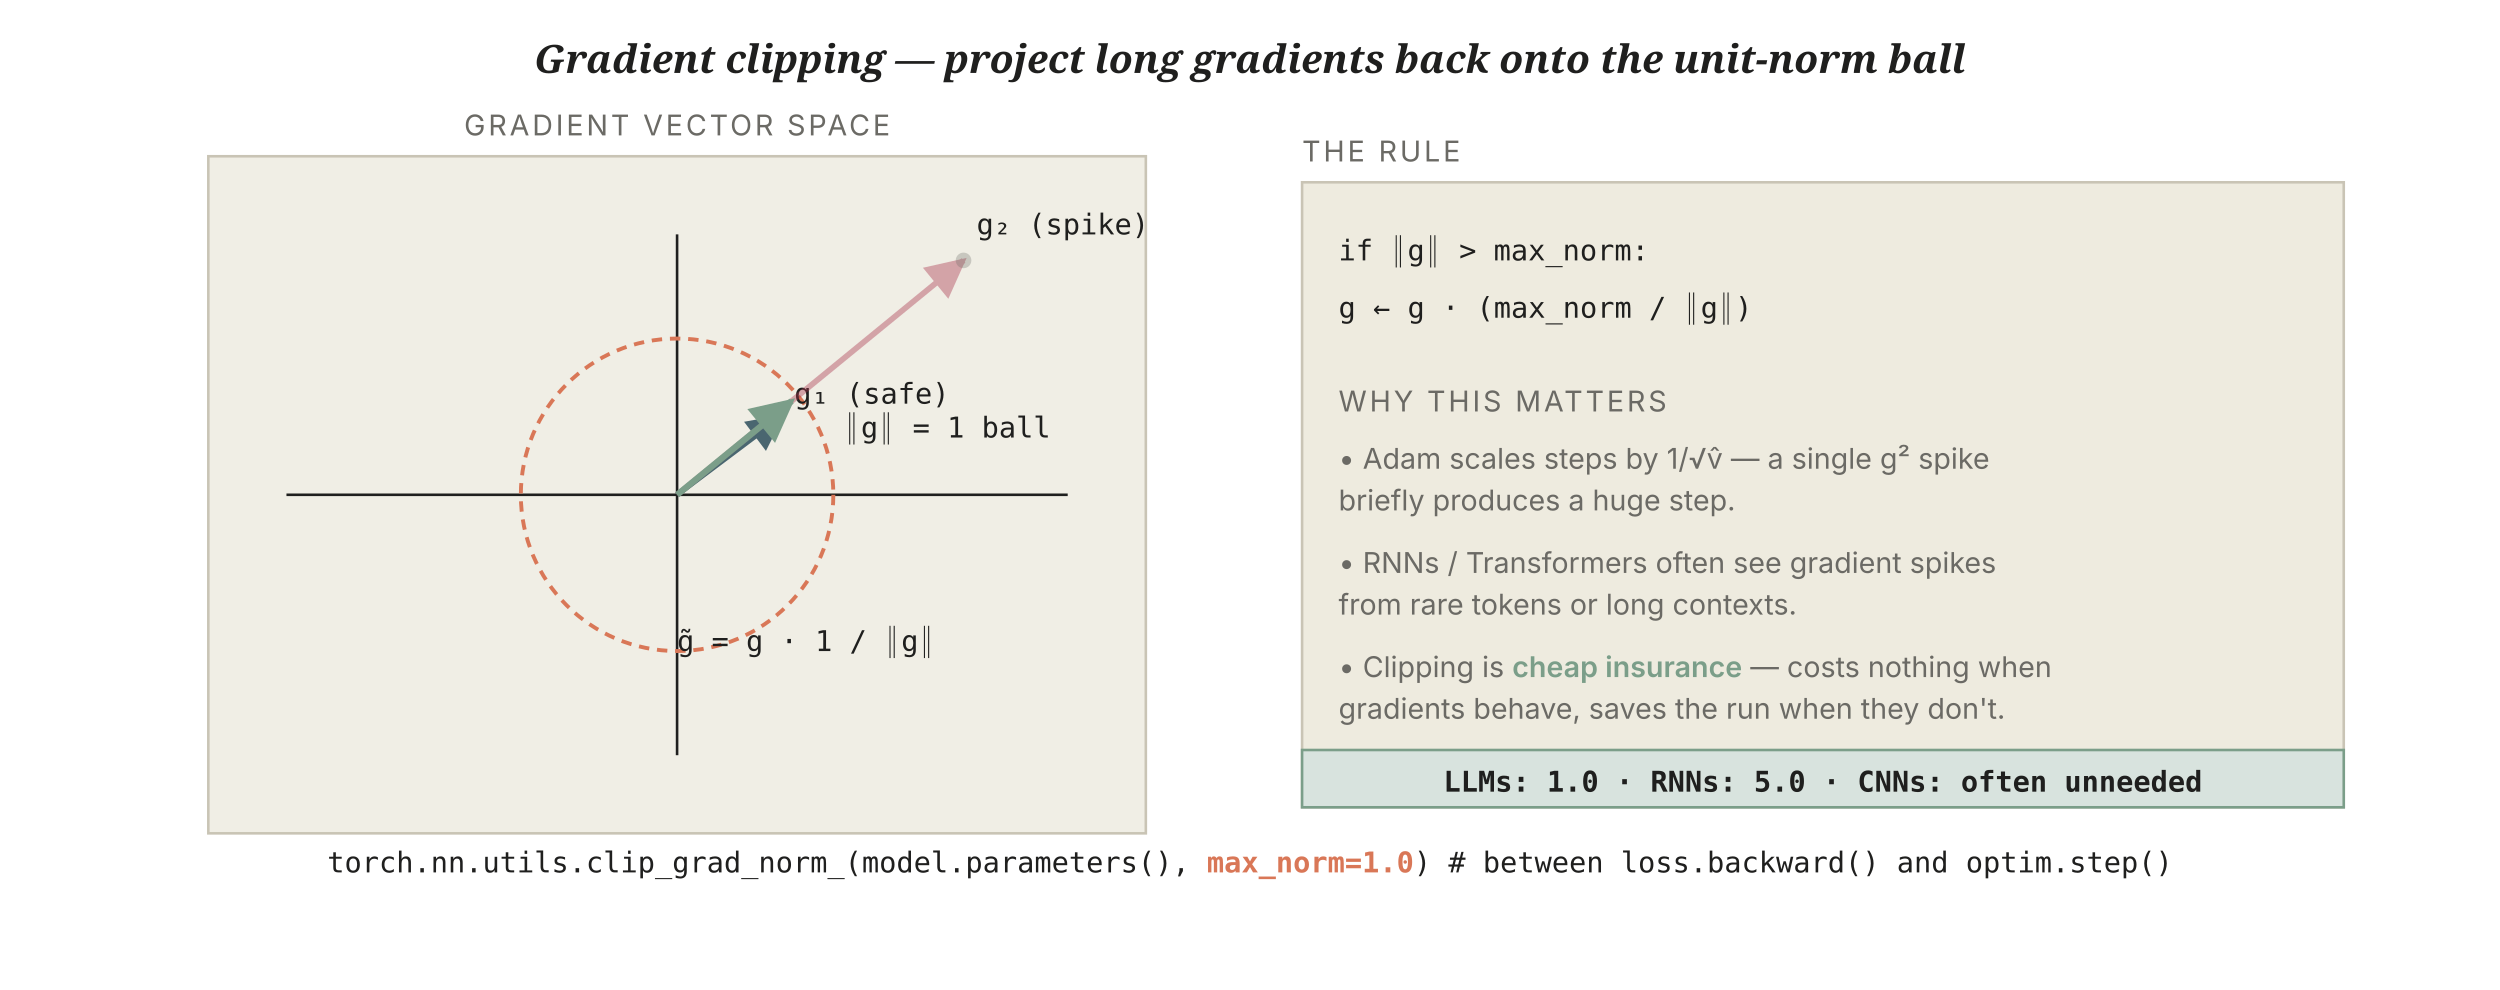
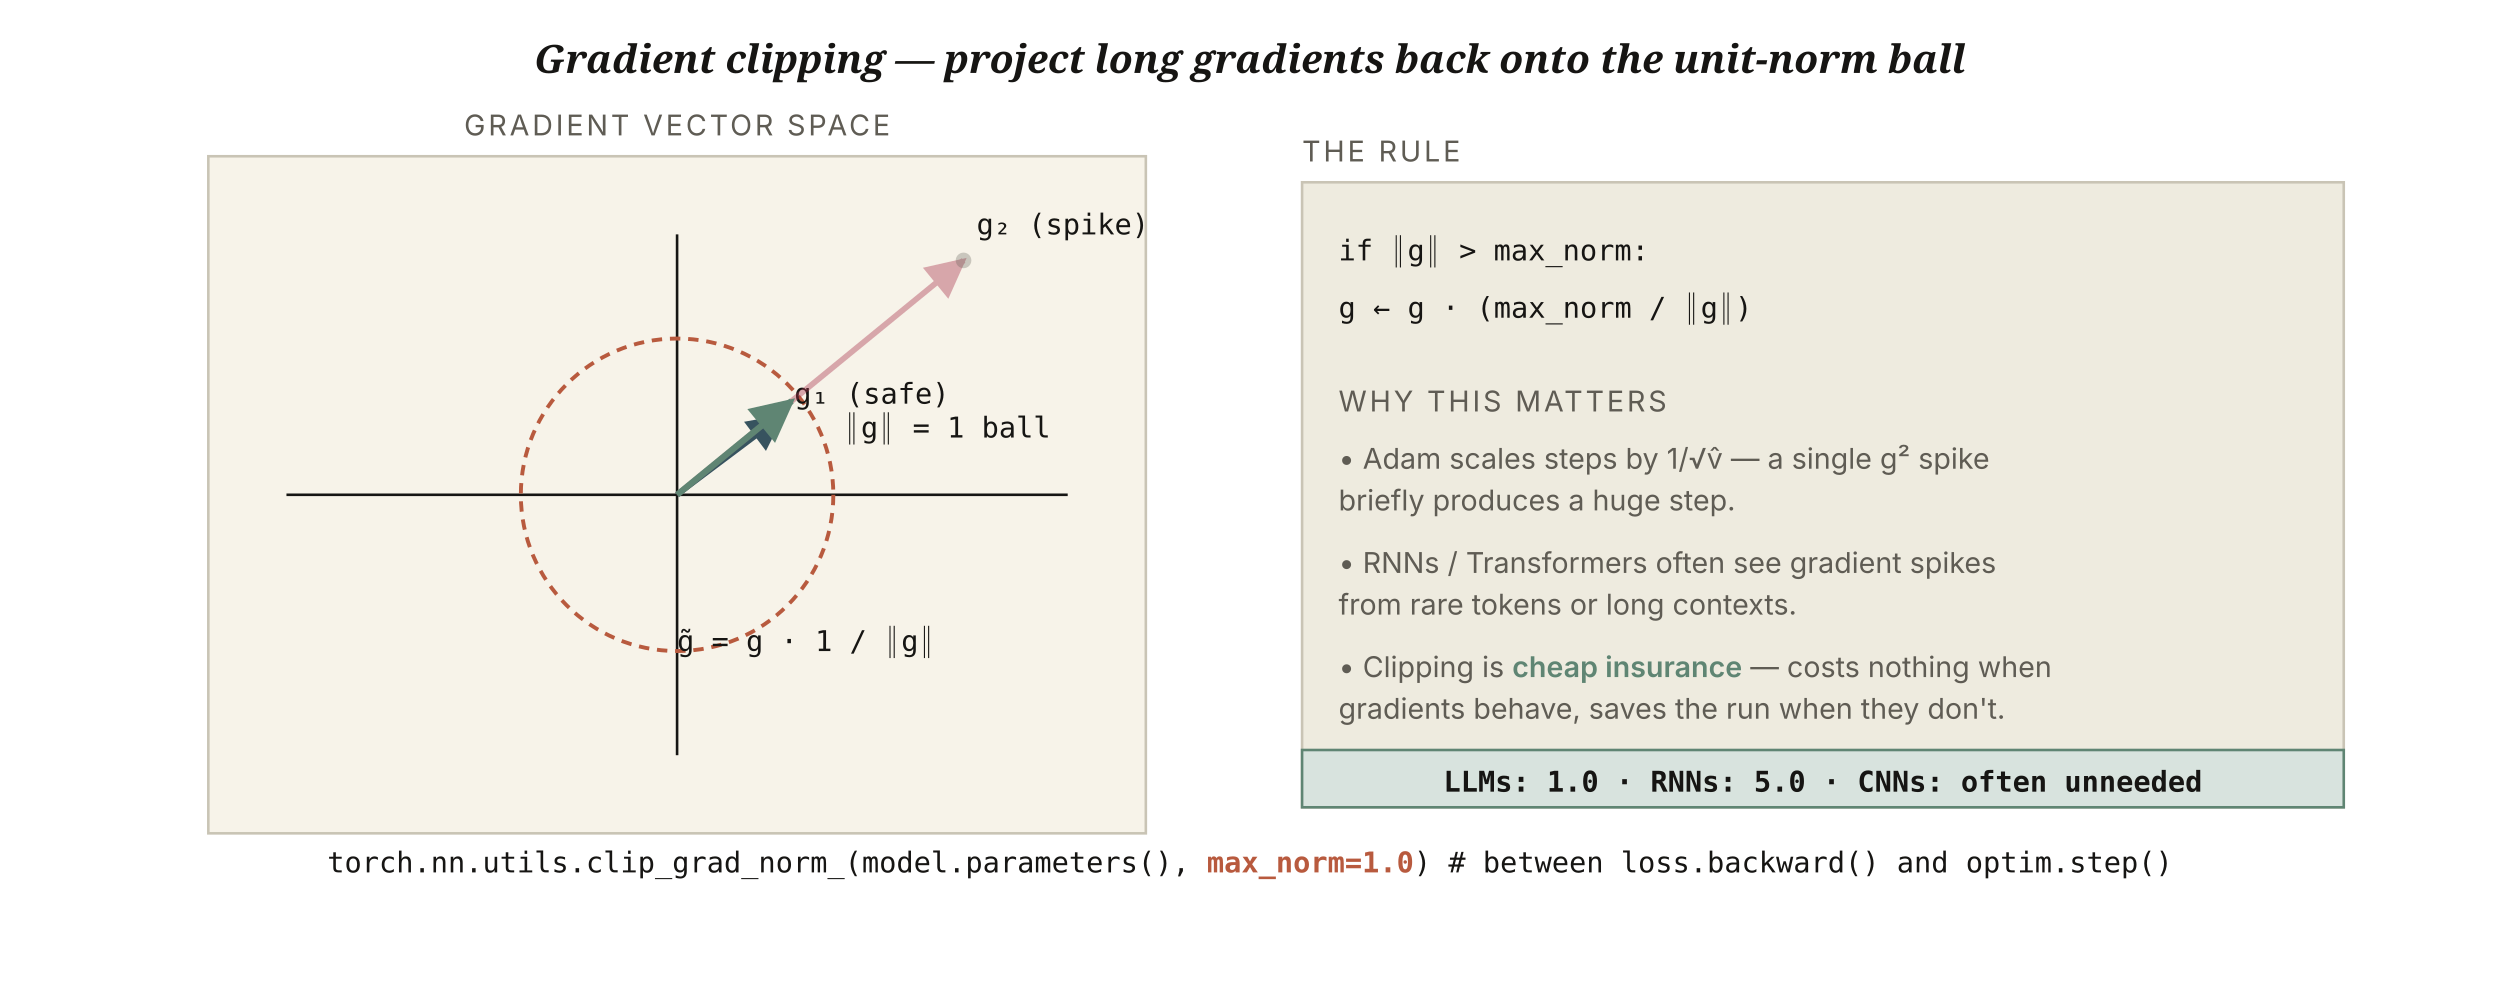
- <svg xmlns="http://www.w3.org/2000/svg" viewBox="0 0 960 380" font-family="Fraunces, Georgia, serif">
+ <svg xmlns="http://www.w3.org/2000/svg" viewBox="0 0 960 380" font-family="EB Garamond, Georgia, serif">
  <defs>
    <style>
-       .circle { fill:none; stroke:#D97757; stroke-width:1.5; stroke-dasharray:4 3; }
-       .axis   { stroke:#1F1F1E; stroke-width:1; fill:none; }
+       .circle { fill:none; stroke:#B85A3E; stroke-width:1.5; stroke-dasharray:4 3; }
+       .axis   { stroke:#161513; stroke-width:1; fill:none; }
      .g-big  { stroke:#A8324B; stroke-width:2.2; fill:none; }
-       .g-clip { stroke:#7B9E89; stroke-width:2.4; fill:none; }
-       .g-ok   { stroke:#4A6670; stroke-width:2; fill:none; }
-       .ghost  { fill:#6B6A65; opacity:0.3; }
-       .mono   { font-family:'JetBrains Mono', monospace; font-size:11px; fill:#1F1F1E; }
-       .mut    { fill:#6B6A65; font-size:11px; font-family:Inter, sans-serif; }
-       .ttl    { fill:#1F1F1E; font-size:15px; font-weight:600; font-style:italic; }
-       .tag    { fill:#6B6A65; font-size:11px; letter-spacing:0.1em; text-transform:uppercase; font-family:Inter, sans-serif; }
+       .g-clip { stroke:#5F8573; stroke-width:2.4; fill:none; }
+       .g-ok   { stroke:#37535F; stroke-width:2; fill:none; }
+       .ghost  { fill:#5F5C54; opacity:0.3; }
+       .mono   { font-family:'JetBrains Mono', monospace; font-size:11px; fill:#161513; }
+       .mut    { fill:#5F5C54; font-size:11px; font-family:Inter, sans-serif; }
+       .ttl    { fill:#161513; font-size:15px; font-weight:600; font-style:italic; }
+       .tag    { fill:#5F5C54; font-size:11px; letter-spacing:0.1em; text-transform:uppercase; font-family:Inter, sans-serif; }
    </style>
    <marker id="gc-red" viewBox="0 0 10 10" refX="9" refY="5" markerWidth="7" markerHeight="7" orient="auto">
      <path d="M0,0 L10,5 L0,10 z" fill="#A8324B" />
    </marker>
    <marker id="gc-gn" viewBox="0 0 10 10" refX="9" refY="5" markerWidth="7" markerHeight="7" orient="auto">
-       <path d="M0,0 L10,5 L0,10 z" fill="#7B9E89" />
+       <path d="M0,0 L10,5 L0,10 z" fill="#5F8573" />
    </marker>
    <marker id="gc-sl" viewBox="0 0 10 10" refX="9" refY="5" markerWidth="7" markerHeight="7" orient="auto">
-       <path d="M0,0 L10,5 L0,10 z" fill="#4A6670" />
+       <path d="M0,0 L10,5 L0,10 z" fill="#37535F" />
    </marker>
  </defs>
  <text x="480" y="28" text-anchor="middle" class="ttl">Gradient clipping — project long gradients back onto the unit-norm ball</text>
  <g transform="translate(80, 60)">
    <text x="180" y="-8" text-anchor="middle" class="tag">GRADIENT VECTOR SPACE</text>
-     <rect x="0" y="0" width="360" height="260" fill="#F0EEE5" stroke="#C9C4B5" />
+     <rect x="0" y="0" width="360" height="260" fill="#F7F3E9" stroke="#C9C4B5" />
    <line x1="180" y1="30" x2="180" y2="230" class="axis" />
    <line x1="30" y1="130" x2="330" y2="130" class="axis" />
    <circle cx="180" cy="130" r="60" class="circle" />
-     <text x="244" y="108" class="mono" fill="#D97757">∥g∥ = 1 ball</text>
+     <text x="244" y="108" class="mono" fill="#B85A3E">∥g∥ = 1 ball</text>
    <line x1="180" y1="130" x2="220" y2="100" class="g-ok" marker-end="url(#gc-sl)" />
-     <text x="225" y="95" class="mono" fill="#4A6670">g₁ (safe)</text>
+     <text x="225" y="95" class="mono" fill="#37535F">g₁ (safe)</text>
    <line x1="180" y1="130" x2="290" y2="40" class="g-big" marker-end="url(#gc-red)" opacity="0.4" />
    <text x="295" y="30" class="mono" fill="#A8324B">g₂ (spike)</text>
    <line x1="180" y1="130" x2="224" y2="94" class="g-clip" marker-end="url(#gc-gn)" />
-     <text x="180" y="190" class="mono" fill="#7B9E89">g̃ = g · 1 / ∥g∥</text>
+     <text x="180" y="190" class="mono" fill="#5F8573">g̃ = g · 1 / ∥g∥</text>
    <circle cx="290" cy="40" r="3" class="ghost" />
  </g>
  <g transform="translate(500, 70)">
    <text x="0" y="-8" class="tag">THE RULE</text>
    <rect x="0" y="0" width="400" height="240" fill="#EEEBDF" stroke="#C9C4B5" />
    <g class="mono" font-size="13">
      <text x="14" y="30">if ∥g∥ &gt; max_norm:</text>
      <text x="14" y="52">    g ← g · (max_norm / ∥g∥)</text>
    </g>
    <text x="14" y="88" class="tag">WHY THIS MATTERS</text>
    <g class="mut">
      <text x="14" y="110">• Adam scales steps by 1/√v̂ — a single g² spike</text>
      <text x="14" y="126">  briefly produces a huge step.</text>
      <text x="14" y="150">• RNNs / Transformers often see gradient spikes</text>
      <text x="14" y="166">  from rare tokens or long contexts.</text>
-       <text x="14" y="190">• Clipping is <tspan fill="#7B9E89" font-weight="600">cheap insurance</tspan> — costs nothing when</text>
+       <text x="14" y="190">• Clipping is <tspan fill="#5F8573" font-weight="600">cheap insurance</tspan> — costs nothing when</text>
      <text x="14" y="206">  gradients behave, saves the run when they don't.</text>
    </g>
-     <rect x="0" y="218" width="400" height="22" fill="#D8E3DE" stroke="#7B9E89" />
-     <text x="200" y="234" text-anchor="middle" class="mono" fill="#7B9E89" font-weight="600">LLMs: 1.0 · RNNs: 5.0 · CNNs: often unneeded</text>
+     <rect x="0" y="218" width="400" height="22" fill="#D8E3DE" stroke="#5F8573" />
+     <text x="200" y="234" text-anchor="middle" class="mono" fill="#5F8573" font-weight="600">LLMs: 1.0 · RNNs: 5.0 · CNNs: often unneeded</text>
  </g>
  <g transform="translate(60, 335)">
    <text x="420" y="0" text-anchor="middle" class="mono" font-size="13">
-       torch.nn.utils.clip_grad_norm_(model.parameters(), <tspan fill="#D97757" font-weight="600">max_norm=1.0</tspan>)   # between loss.backward() and optim.step()
+       torch.nn.utils.clip_grad_norm_(model.parameters(), <tspan fill="#B85A3E" font-weight="600">max_norm=1.0</tspan>)   # between loss.backward() and optim.step()
    </text>
  </g>
</svg>
